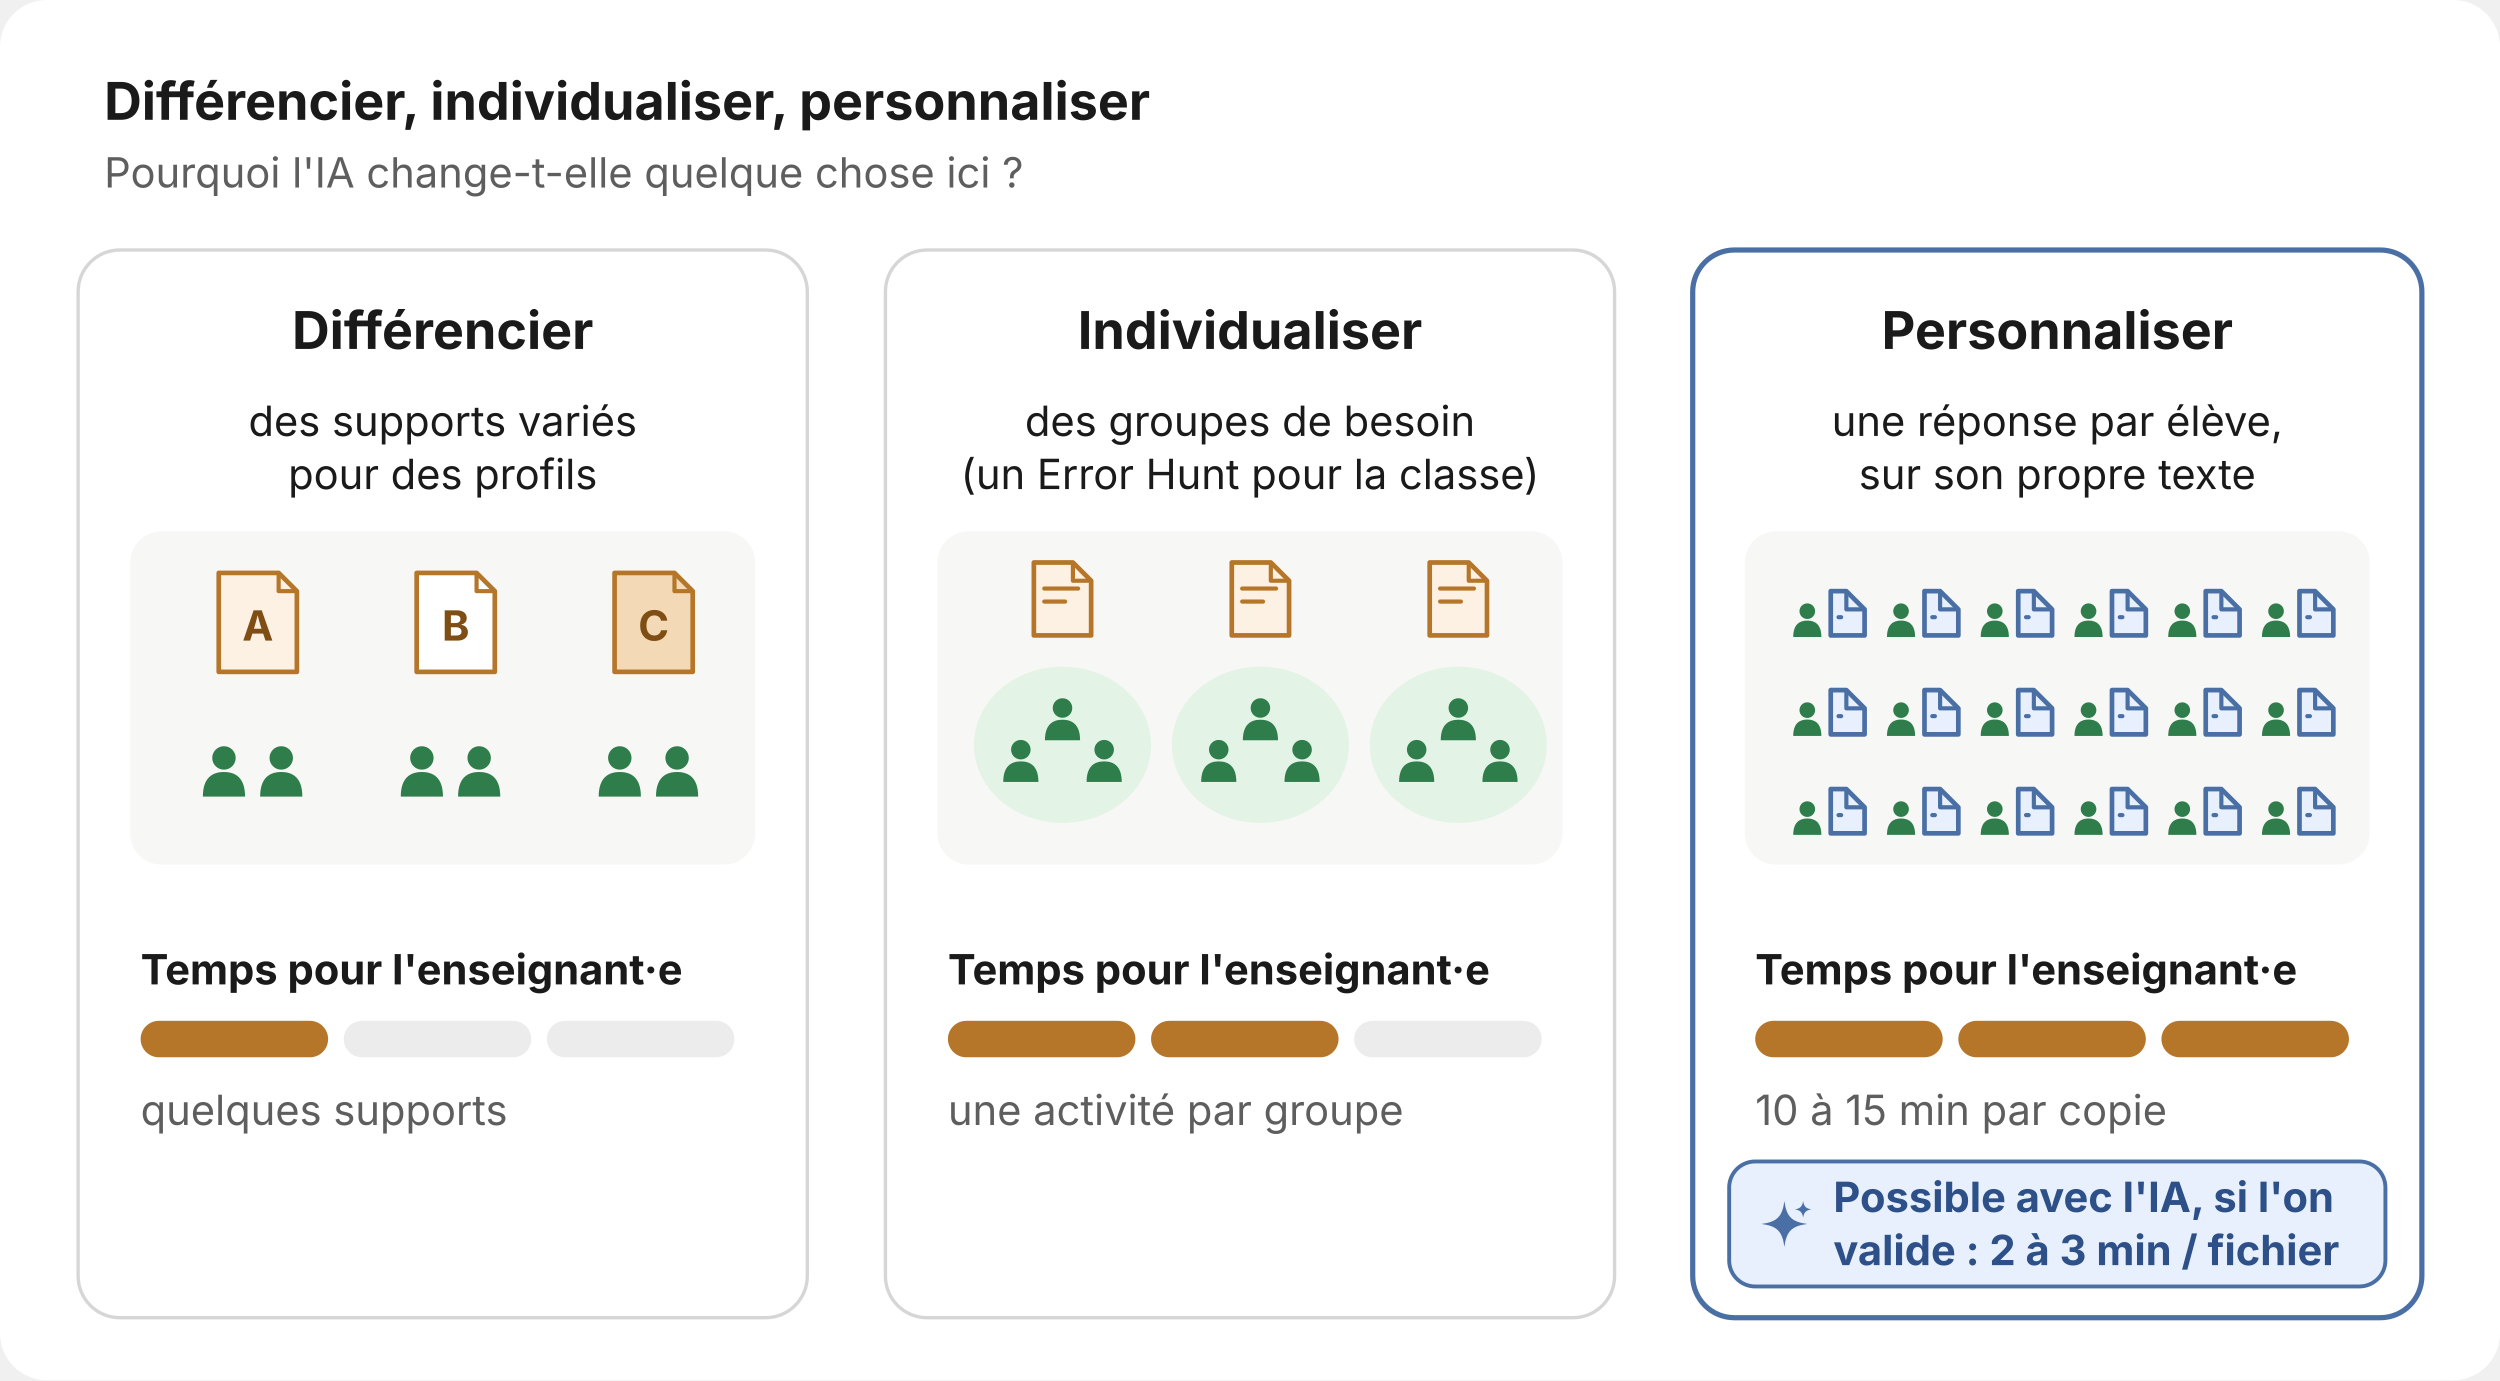
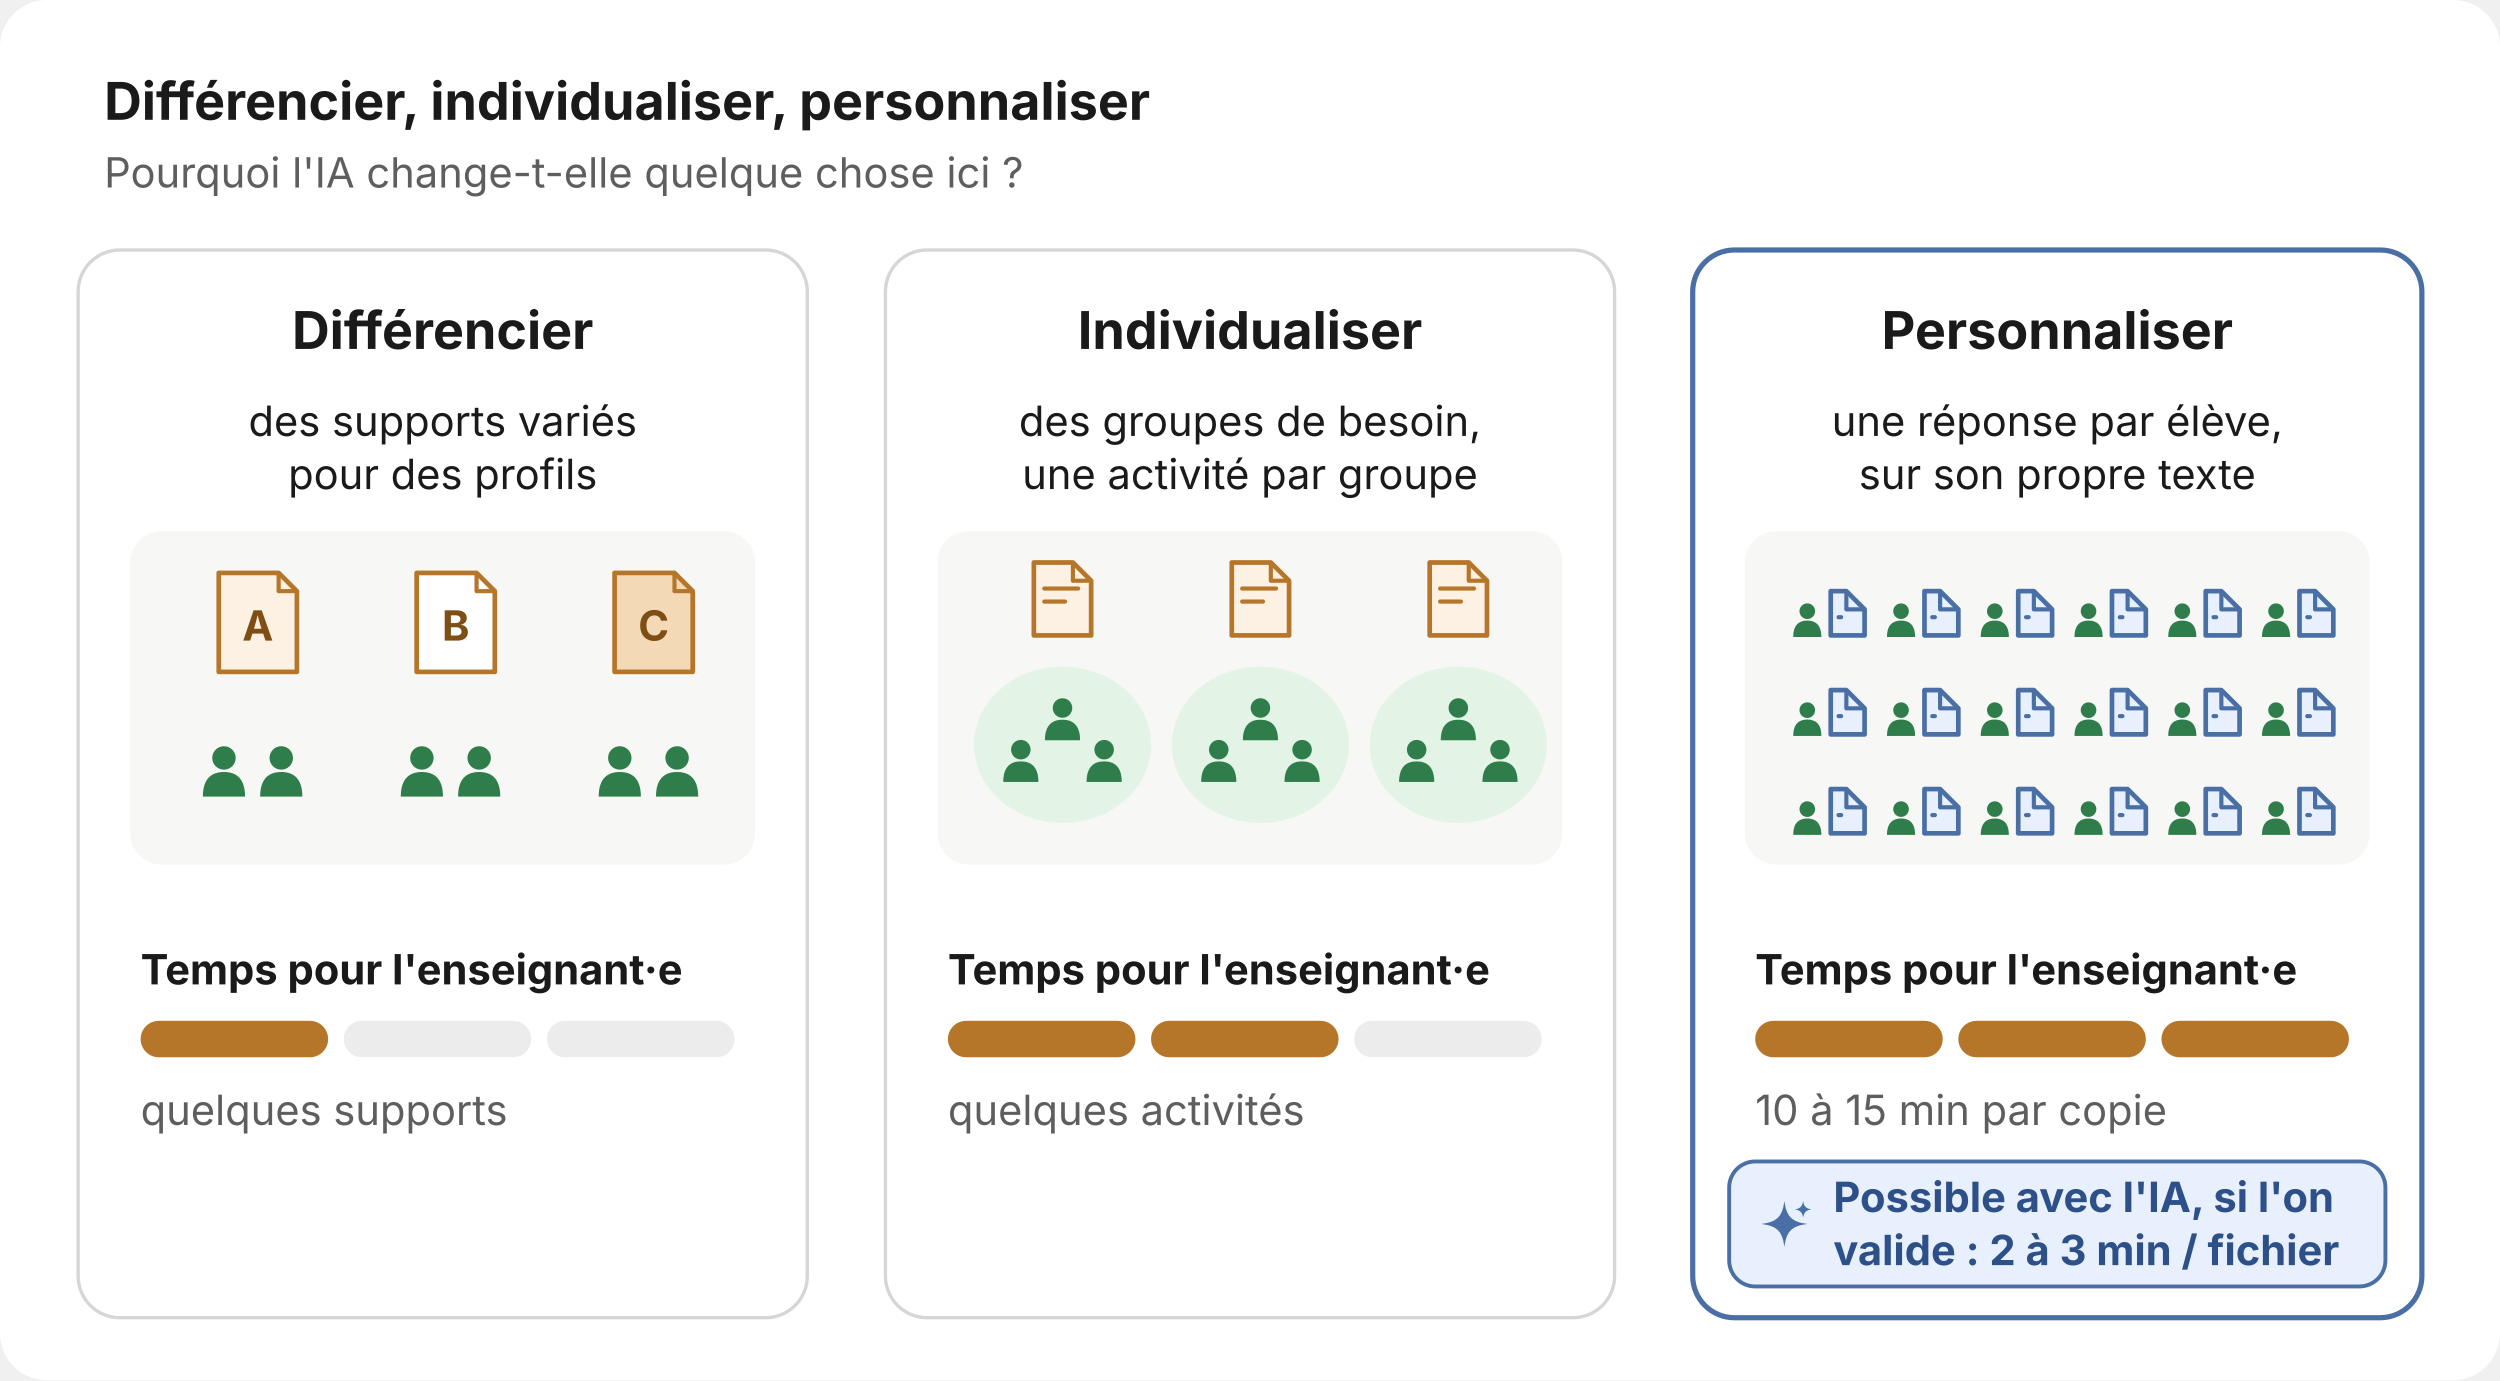
<svg xmlns="http://www.w3.org/2000/svg" viewBox="0 0 960 530" width="960" height="530" role="img" aria-labelledby="t d" font-family="'Inter','Segoe UI',system-ui,-apple-system,Roboto,'Helvetica Neue',Arial,sans-serif">
  <defs>
    <marker id="ah-ens" viewBox="0 0 10 10" refX="8.5" refY="5" markerWidth="6.5" markerHeight="6.5" orient="auto-start-reverse">
      <path d="M0,0.8 L9.5,5 L0,9.2 z" fill="#B5762A" />
    </marker>
    <marker id="ah-ia" viewBox="0 0 10 10" refX="8.5" refY="5" markerWidth="6.5" markerHeight="6.5" orient="auto-start-reverse">
      <path d="M0,0.8 L9.5,5 L0,9.2 z" fill="#4A6FA5" />
    </marker>
    <marker id="ah-el" viewBox="0 0 10 10" refX="8.5" refY="5" markerWidth="6.5" markerHeight="6.5" orient="auto-start-reverse">
      <path d="M0,0.8 L9.5,5 L0,9.2 z" fill="#2E7D4A" />
    </marker>
    <marker id="ah-conf" viewBox="0 0 10 10" refX="8.5" refY="5" markerWidth="6.5" markerHeight="6.5" orient="auto-start-reverse">
      <path d="M0,0.8 L9.5,5 L0,9.2 z" fill="#A33333" />
    </marker>
    <marker id="ah-line" viewBox="0 0 10 10" refX="8.5" refY="5" markerWidth="6.5" markerHeight="6.5" orient="auto-start-reverse">
      <path d="M0,0.8 L9.5,5 L0,9.2 z" fill="#8A8A8A" />
    </marker>
    <marker id="ah-ink" viewBox="0 0 10 10" refX="8.5" refY="5" markerWidth="6.5" markerHeight="6.5" orient="auto-start-reverse">
      <path d="M0,0.8 L9.5,5 L0,9.2 z" fill="#1A1A1A" />
    </marker>
    <filter id="shadow" x="-10%" y="-10%" width="120%" height="130%">
      <feDropShadow dx="0" dy="3" stdDeviation="6" flood-color="#000" flood-opacity="0.12" />
    </filter>
  </defs>
  <rect width="960" height="530" rx="18" fill="#FFFFFF" />
  <text x="40" y="46" text-anchor="start" font-size="20" font-weight="700" fill="#1A1A1A">Différencier, individualiser, personnaliser</text>
  <text x="40" y="72" text-anchor="start" font-size="16" font-weight="400" fill="#5E5E5E">Pourquoi l'IA change-t-elle quelque chose ici ?</text>
  <rect x="30" y="96" width="280" height="410" rx="16" fill="#fff" stroke="#D6D6D6" stroke-width="1.3" />
  <text x="170" y="134" text-anchor="middle" font-size="20" font-weight="700" fill="#1A1A1A">Différencier</text>
  <text x="170" y="167.4" text-anchor="middle" font-size="16" font-weight="400" fill="#1A1A1A">des supports variés</text>
  <text x="170" y="187.8" text-anchor="middle" font-size="16" font-weight="400" fill="#1A1A1A">pour des profils</text>
  <rect x="50" y="204" width="240" height="128" rx="12" fill="#F7F7F5" stroke="none" stroke-width="2" />
  <path d="M84,220 H107 L114,227 V258 H84 Z" fill="#FDF1E3" stroke="#B5762A" stroke-width="1.8" stroke-linejoin="round" />
  <path d="M107,220 V227 H114" fill="none" stroke="#B5762A" stroke-width="1.6" stroke-linejoin="round" />
  <text x="99" y="246" text-anchor="middle" font-size="16" font-weight="700" fill="#7E4E14">A</text>
  <g transform="translate(86 296) scale(0.9)">
    <circle cx="0" cy="-5.5" r="5" fill="#2E7D4A" />
    <path d="M-9,11 C-9,3 -5,0.5 0,0.5 C5,0.5 9,3 9,11 Z" fill="#2E7D4A" />
  </g>
  <g transform="translate(108 296) scale(0.9)">
    <circle cx="0" cy="-5.5" r="5" fill="#2E7D4A" />
    <path d="M-9,11 C-9,3 -5,0.5 0,0.5 C5,0.5 9,3 9,11 Z" fill="#2E7D4A" />
  </g>
  <path d="M160,220 H183 L190,227 V258 H160 Z" fill="#FFFFFF" stroke="#B5762A" stroke-width="1.8" stroke-linejoin="round" />
  <path d="M183,220 V227 H190" fill="none" stroke="#B5762A" stroke-width="1.6" stroke-linejoin="round" />
  <text x="175" y="246" text-anchor="middle" font-size="16" font-weight="700" fill="#7E4E14">B</text>
  <g transform="translate(162 296) scale(0.9)">
    <circle cx="0" cy="-5.5" r="5" fill="#2E7D4A" />
    <path d="M-9,11 C-9,3 -5,0.5 0,0.5 C5,0.5 9,3 9,11 Z" fill="#2E7D4A" />
  </g>
  <g transform="translate(184 296) scale(0.9)">
    <circle cx="0" cy="-5.5" r="5" fill="#2E7D4A" />
    <path d="M-9,11 C-9,3 -5,0.5 0,0.5 C5,0.5 9,3 9,11 Z" fill="#2E7D4A" />
  </g>
  <path d="M236,220 H259 L266,227 V258 H236 Z" fill="#F3D9B5" stroke="#B5762A" stroke-width="1.8" stroke-linejoin="round" />
  <path d="M259,220 V227 H266" fill="none" stroke="#B5762A" stroke-width="1.6" stroke-linejoin="round" />
  <text x="251" y="246" text-anchor="middle" font-size="16" font-weight="700" fill="#7E4E14">C</text>
  <g transform="translate(238 296) scale(0.9)">
    <circle cx="0" cy="-5.5" r="5" fill="#2E7D4A" />
    <path d="M-9,11 C-9,3 -5,0.5 0,0.5 C5,0.5 9,3 9,11 Z" fill="#2E7D4A" />
  </g>
  <g transform="translate(260 296) scale(0.9)">
    <circle cx="0" cy="-5.5" r="5" fill="#2E7D4A" />
    <path d="M-9,11 C-9,3 -5,0.5 0,0.5 C5,0.5 9,3 9,11 Z" fill="#2E7D4A" />
  </g>
  <text x="54" y="378" text-anchor="start" font-size="16" font-weight="700" fill="#1A1A1A">Temps pour l'enseignant·e</text>
  <rect x="54" y="392" width="72" height="14" rx="7" fill="#B5762A" stroke="none" stroke-width="2" />
  <rect x="132" y="392" width="72" height="14" rx="7" fill="#ECECEC" stroke="none" stroke-width="2" />
  <rect x="210" y="392" width="72" height="14" rx="7" fill="#ECECEC" stroke="none" stroke-width="2" />
  <text x="54" y="432" text-anchor="start" font-size="16" font-weight="400" fill="#5E5E5E">quelques supports</text>
  <rect x="340" y="96" width="280" height="410" rx="16" fill="#fff" stroke="#D6D6D6" stroke-width="1.3" />
  <text x="480" y="134" text-anchor="middle" font-size="20" font-weight="700" fill="#1A1A1A">Individualiser</text>
-   <text x="480" y="167.4" text-anchor="middle" font-size="16" font-weight="400" fill="#1A1A1A">des groupes de besoin</text>
-   <text x="480" y="187.8" text-anchor="middle" font-size="16" font-weight="400" fill="#1A1A1A">(un Error Hunt pour la classe)</text>
+   <text x="480" y="167.4" text-anchor="middle" font-size="16" font-weight="400" fill="#1A1A1A">des groupes de besoin,</text>
+   <text x="480" y="187.8" text-anchor="middle" font-size="16" font-weight="400" fill="#1A1A1A">une activité par groupe</text>
  <rect x="360" y="204" width="240" height="128" rx="12" fill="#F7F7F5" stroke="none" stroke-width="2" />
  <ellipse cx="408" cy="286" rx="34" ry="30" fill="#E3F4E6" />
  <g transform="translate(392 292) scale(0.75)">
    <circle cx="0" cy="-5.5" r="5" fill="#2E7D4A" />
    <path d="M-9,11 C-9,3 -5,0.5 0,0.5 C5,0.5 9,3 9,11 Z" fill="#2E7D4A" />
  </g>
  <g transform="translate(408 276) scale(0.75)">
    <circle cx="0" cy="-5.5" r="5" fill="#2E7D4A" />
    <path d="M-9,11 C-9,3 -5,0.5 0,0.5 C5,0.5 9,3 9,11 Z" fill="#2E7D4A" />
  </g>
  <g transform="translate(424 292) scale(0.75)">
    <circle cx="0" cy="-5.5" r="5" fill="#2E7D4A" />
    <path d="M-9,11 C-9,3 -5,0.5 0,0.5 C5,0.5 9,3 9,11 Z" fill="#2E7D4A" />
  </g>
  <path d="M397,216 H412 L419,223 V244 H397 Z" fill="#FDF1E3" stroke="#B5762A" stroke-width="1.8" stroke-linejoin="round" />
  <path d="M412,216 V223 H419" fill="none" stroke="#B5762A" stroke-width="1.6" stroke-linejoin="round" />
  <line x1="401" y1="226" x2="414" y2="226" stroke="#B5762A" stroke-width="1.6" stroke-linecap="round" />
  <line x1="401" y1="231" x2="409" y2="231" stroke="#B5762A" stroke-width="1.6" stroke-linecap="round" />
  <ellipse cx="484" cy="286" rx="34" ry="30" fill="#E3F4E6" />
  <g transform="translate(468 292) scale(0.75)">
    <circle cx="0" cy="-5.5" r="5" fill="#2E7D4A" />
    <path d="M-9,11 C-9,3 -5,0.5 0,0.5 C5,0.5 9,3 9,11 Z" fill="#2E7D4A" />
  </g>
  <g transform="translate(484 276) scale(0.75)">
    <circle cx="0" cy="-5.5" r="5" fill="#2E7D4A" />
    <path d="M-9,11 C-9,3 -5,0.5 0,0.5 C5,0.5 9,3 9,11 Z" fill="#2E7D4A" />
  </g>
  <g transform="translate(500 292) scale(0.75)">
    <circle cx="0" cy="-5.5" r="5" fill="#2E7D4A" />
    <path d="M-9,11 C-9,3 -5,0.5 0,0.5 C5,0.5 9,3 9,11 Z" fill="#2E7D4A" />
  </g>
  <path d="M473,216 H488 L495,223 V244 H473 Z" fill="#FDF1E3" stroke="#B5762A" stroke-width="1.8" stroke-linejoin="round" />
  <path d="M488,216 V223 H495" fill="none" stroke="#B5762A" stroke-width="1.6" stroke-linejoin="round" />
  <line x1="477" y1="226" x2="490" y2="226" stroke="#B5762A" stroke-width="1.6" stroke-linecap="round" />
  <line x1="477" y1="231" x2="485" y2="231" stroke="#B5762A" stroke-width="1.6" stroke-linecap="round" />
  <ellipse cx="560" cy="286" rx="34" ry="30" fill="#E3F4E6" />
  <g transform="translate(544 292) scale(0.75)">
    <circle cx="0" cy="-5.5" r="5" fill="#2E7D4A" />
    <path d="M-9,11 C-9,3 -5,0.5 0,0.5 C5,0.5 9,3 9,11 Z" fill="#2E7D4A" />
  </g>
  <g transform="translate(560 276) scale(0.75)">
    <circle cx="0" cy="-5.5" r="5" fill="#2E7D4A" />
    <path d="M-9,11 C-9,3 -5,0.5 0,0.5 C5,0.5 9,3 9,11 Z" fill="#2E7D4A" />
  </g>
  <g transform="translate(576 292) scale(0.75)">
    <circle cx="0" cy="-5.5" r="5" fill="#2E7D4A" />
    <path d="M-9,11 C-9,3 -5,0.5 0,0.5 C5,0.5 9,3 9,11 Z" fill="#2E7D4A" />
  </g>
  <path d="M549,216 H564 L571,223 V244 H549 Z" fill="#FDF1E3" stroke="#B5762A" stroke-width="1.8" stroke-linejoin="round" />
  <path d="M564,216 V223 H571" fill="none" stroke="#B5762A" stroke-width="1.6" stroke-linejoin="round" />
  <line x1="553" y1="226" x2="566" y2="226" stroke="#B5762A" stroke-width="1.6" stroke-linecap="round" />
  <line x1="553" y1="231" x2="561" y2="231" stroke="#B5762A" stroke-width="1.6" stroke-linecap="round" />
  <text x="364" y="378" text-anchor="start" font-size="16" font-weight="700" fill="#1A1A1A">Temps pour l'enseignant·e</text>
  <rect x="364" y="392" width="72" height="14" rx="7" fill="#B5762A" stroke="none" stroke-width="2" />
  <rect x="442" y="392" width="72" height="14" rx="7" fill="#B5762A" stroke="none" stroke-width="2" />
  <rect x="520" y="392" width="72" height="14" rx="7" fill="#ECECEC" stroke="none" stroke-width="2" />
-   <text x="364" y="432" text-anchor="start" font-size="16" font-weight="400" fill="#5E5E5E">une activité par groupe</text>
+   <text x="364" y="432" text-anchor="start" font-size="16" font-weight="400" fill="#5E5E5E">quelques activités</text>
  <rect x="650" y="96" width="280" height="410" rx="16" fill="#fff" stroke="#4A6FA5" stroke-width="2" />
  <text x="790" y="134" text-anchor="middle" font-size="20" font-weight="700" fill="#1A1A1A">Personnaliser</text>
  <text x="790" y="167.4" text-anchor="middle" font-size="16" font-weight="400" fill="#1A1A1A">une réponse par élève,</text>
  <text x="790" y="187.8" text-anchor="middle" font-size="16" font-weight="400" fill="#1A1A1A">sur son propre texte</text>
  <rect x="670" y="204" width="240" height="128" rx="12" fill="#F7F7F5" stroke="none" stroke-width="2" />
  <g transform="translate(694 238) scale(0.6)">
    <circle cx="0" cy="-5.5" r="5" fill="#2E7D4A" />
    <path d="M-9,11 C-9,3 -5,0.5 0,0.5 C5,0.5 9,3 9,11 Z" fill="#2E7D4A" />
  </g>
  <path d="M703,227 H709 L716,234 V244 H703 Z" fill="#E8F0FE" stroke="#4A6FA5" stroke-width="1.8" stroke-linejoin="round" />
  <path d="M709,227 V234 H716" fill="none" stroke="#4A6FA5" stroke-width="1.6" stroke-linejoin="round" />
  <line x1="707" y1="237" x2="706" y2="237" stroke="#4A6FA5" stroke-width="1.6" stroke-linecap="round" />
  <g transform="translate(730 238) scale(0.6)">
    <circle cx="0" cy="-5.5" r="5" fill="#2E7D4A" />
    <path d="M-9,11 C-9,3 -5,0.5 0,0.5 C5,0.5 9,3 9,11 Z" fill="#2E7D4A" />
  </g>
  <path d="M739,227 H745 L752,234 V244 H739 Z" fill="#E8F0FE" stroke="#4A6FA5" stroke-width="1.8" stroke-linejoin="round" />
  <path d="M745,227 V234 H752" fill="none" stroke="#4A6FA5" stroke-width="1.6" stroke-linejoin="round" />
  <line x1="743" y1="237" x2="742" y2="237" stroke="#4A6FA5" stroke-width="1.6" stroke-linecap="round" />
  <g transform="translate(766 238) scale(0.6)">
    <circle cx="0" cy="-5.5" r="5" fill="#2E7D4A" />
    <path d="M-9,11 C-9,3 -5,0.5 0,0.5 C5,0.5 9,3 9,11 Z" fill="#2E7D4A" />
  </g>
  <path d="M775,227 H781 L788,234 V244 H775 Z" fill="#E8F0FE" stroke="#4A6FA5" stroke-width="1.8" stroke-linejoin="round" />
  <path d="M781,227 V234 H788" fill="none" stroke="#4A6FA5" stroke-width="1.6" stroke-linejoin="round" />
  <line x1="779" y1="237" x2="778" y2="237" stroke="#4A6FA5" stroke-width="1.6" stroke-linecap="round" />
  <g transform="translate(802 238) scale(0.6)">
    <circle cx="0" cy="-5.5" r="5" fill="#2E7D4A" />
    <path d="M-9,11 C-9,3 -5,0.5 0,0.5 C5,0.5 9,3 9,11 Z" fill="#2E7D4A" />
  </g>
  <path d="M811,227 H817 L824,234 V244 H811 Z" fill="#E8F0FE" stroke="#4A6FA5" stroke-width="1.8" stroke-linejoin="round" />
  <path d="M817,227 V234 H824" fill="none" stroke="#4A6FA5" stroke-width="1.6" stroke-linejoin="round" />
  <line x1="815" y1="237" x2="814" y2="237" stroke="#4A6FA5" stroke-width="1.6" stroke-linecap="round" />
  <g transform="translate(838 238) scale(0.6)">
    <circle cx="0" cy="-5.5" r="5" fill="#2E7D4A" />
    <path d="M-9,11 C-9,3 -5,0.5 0,0.5 C5,0.5 9,3 9,11 Z" fill="#2E7D4A" />
  </g>
  <path d="M847,227 H853 L860,234 V244 H847 Z" fill="#E8F0FE" stroke="#4A6FA5" stroke-width="1.8" stroke-linejoin="round" />
  <path d="M853,227 V234 H860" fill="none" stroke="#4A6FA5" stroke-width="1.6" stroke-linejoin="round" />
  <line x1="851" y1="237" x2="850" y2="237" stroke="#4A6FA5" stroke-width="1.6" stroke-linecap="round" />
  <g transform="translate(874 238) scale(0.6)">
    <circle cx="0" cy="-5.5" r="5" fill="#2E7D4A" />
    <path d="M-9,11 C-9,3 -5,0.5 0,0.5 C5,0.5 9,3 9,11 Z" fill="#2E7D4A" />
  </g>
  <path d="M883,227 H889 L896,234 V244 H883 Z" fill="#E8F0FE" stroke="#4A6FA5" stroke-width="1.8" stroke-linejoin="round" />
  <path d="M889,227 V234 H896" fill="none" stroke="#4A6FA5" stroke-width="1.6" stroke-linejoin="round" />
  <line x1="887" y1="237" x2="886" y2="237" stroke="#4A6FA5" stroke-width="1.6" stroke-linecap="round" />
  <g transform="translate(694 276) scale(0.6)">
    <circle cx="0" cy="-5.5" r="5" fill="#2E7D4A" />
    <path d="M-9,11 C-9,3 -5,0.5 0,0.5 C5,0.5 9,3 9,11 Z" fill="#2E7D4A" />
  </g>
  <path d="M703,265 H709 L716,272 V282 H703 Z" fill="#E8F0FE" stroke="#4A6FA5" stroke-width="1.8" stroke-linejoin="round" />
  <path d="M709,265 V272 H716" fill="none" stroke="#4A6FA5" stroke-width="1.6" stroke-linejoin="round" />
  <line x1="707" y1="275" x2="706" y2="275" stroke="#4A6FA5" stroke-width="1.6" stroke-linecap="round" />
  <g transform="translate(730 276) scale(0.6)">
    <circle cx="0" cy="-5.5" r="5" fill="#2E7D4A" />
    <path d="M-9,11 C-9,3 -5,0.5 0,0.5 C5,0.5 9,3 9,11 Z" fill="#2E7D4A" />
  </g>
  <path d="M739,265 H745 L752,272 V282 H739 Z" fill="#E8F0FE" stroke="#4A6FA5" stroke-width="1.8" stroke-linejoin="round" />
  <path d="M745,265 V272 H752" fill="none" stroke="#4A6FA5" stroke-width="1.6" stroke-linejoin="round" />
  <line x1="743" y1="275" x2="742" y2="275" stroke="#4A6FA5" stroke-width="1.6" stroke-linecap="round" />
  <g transform="translate(766 276) scale(0.6)">
    <circle cx="0" cy="-5.5" r="5" fill="#2E7D4A" />
    <path d="M-9,11 C-9,3 -5,0.5 0,0.5 C5,0.5 9,3 9,11 Z" fill="#2E7D4A" />
  </g>
  <path d="M775,265 H781 L788,272 V282 H775 Z" fill="#E8F0FE" stroke="#4A6FA5" stroke-width="1.8" stroke-linejoin="round" />
  <path d="M781,265 V272 H788" fill="none" stroke="#4A6FA5" stroke-width="1.6" stroke-linejoin="round" />
  <line x1="779" y1="275" x2="778" y2="275" stroke="#4A6FA5" stroke-width="1.6" stroke-linecap="round" />
  <g transform="translate(802 276) scale(0.6)">
    <circle cx="0" cy="-5.5" r="5" fill="#2E7D4A" />
    <path d="M-9,11 C-9,3 -5,0.5 0,0.5 C5,0.5 9,3 9,11 Z" fill="#2E7D4A" />
  </g>
  <path d="M811,265 H817 L824,272 V282 H811 Z" fill="#E8F0FE" stroke="#4A6FA5" stroke-width="1.8" stroke-linejoin="round" />
  <path d="M817,265 V272 H824" fill="none" stroke="#4A6FA5" stroke-width="1.6" stroke-linejoin="round" />
  <line x1="815" y1="275" x2="814" y2="275" stroke="#4A6FA5" stroke-width="1.6" stroke-linecap="round" />
  <g transform="translate(838 276) scale(0.6)">
    <circle cx="0" cy="-5.5" r="5" fill="#2E7D4A" />
    <path d="M-9,11 C-9,3 -5,0.5 0,0.5 C5,0.5 9,3 9,11 Z" fill="#2E7D4A" />
  </g>
  <path d="M847,265 H853 L860,272 V282 H847 Z" fill="#E8F0FE" stroke="#4A6FA5" stroke-width="1.8" stroke-linejoin="round" />
  <path d="M853,265 V272 H860" fill="none" stroke="#4A6FA5" stroke-width="1.6" stroke-linejoin="round" />
  <line x1="851" y1="275" x2="850" y2="275" stroke="#4A6FA5" stroke-width="1.6" stroke-linecap="round" />
  <g transform="translate(874 276) scale(0.6)">
    <circle cx="0" cy="-5.5" r="5" fill="#2E7D4A" />
    <path d="M-9,11 C-9,3 -5,0.5 0,0.5 C5,0.5 9,3 9,11 Z" fill="#2E7D4A" />
  </g>
  <path d="M883,265 H889 L896,272 V282 H883 Z" fill="#E8F0FE" stroke="#4A6FA5" stroke-width="1.8" stroke-linejoin="round" />
  <path d="M889,265 V272 H896" fill="none" stroke="#4A6FA5" stroke-width="1.6" stroke-linejoin="round" />
  <line x1="887" y1="275" x2="886" y2="275" stroke="#4A6FA5" stroke-width="1.6" stroke-linecap="round" />
  <g transform="translate(694 314) scale(0.6)">
    <circle cx="0" cy="-5.5" r="5" fill="#2E7D4A" />
    <path d="M-9,11 C-9,3 -5,0.5 0,0.5 C5,0.5 9,3 9,11 Z" fill="#2E7D4A" />
  </g>
  <path d="M703,303 H709 L716,310 V320 H703 Z" fill="#E8F0FE" stroke="#4A6FA5" stroke-width="1.8" stroke-linejoin="round" />
  <path d="M709,303 V310 H716" fill="none" stroke="#4A6FA5" stroke-width="1.6" stroke-linejoin="round" />
  <line x1="707" y1="313" x2="706" y2="313" stroke="#4A6FA5" stroke-width="1.6" stroke-linecap="round" />
  <g transform="translate(730 314) scale(0.6)">
    <circle cx="0" cy="-5.5" r="5" fill="#2E7D4A" />
    <path d="M-9,11 C-9,3 -5,0.5 0,0.5 C5,0.5 9,3 9,11 Z" fill="#2E7D4A" />
  </g>
  <path d="M739,303 H745 L752,310 V320 H739 Z" fill="#E8F0FE" stroke="#4A6FA5" stroke-width="1.8" stroke-linejoin="round" />
  <path d="M745,303 V310 H752" fill="none" stroke="#4A6FA5" stroke-width="1.6" stroke-linejoin="round" />
  <line x1="743" y1="313" x2="742" y2="313" stroke="#4A6FA5" stroke-width="1.6" stroke-linecap="round" />
  <g transform="translate(766 314) scale(0.6)">
    <circle cx="0" cy="-5.5" r="5" fill="#2E7D4A" />
    <path d="M-9,11 C-9,3 -5,0.5 0,0.5 C5,0.5 9,3 9,11 Z" fill="#2E7D4A" />
  </g>
  <path d="M775,303 H781 L788,310 V320 H775 Z" fill="#E8F0FE" stroke="#4A6FA5" stroke-width="1.8" stroke-linejoin="round" />
  <path d="M781,303 V310 H788" fill="none" stroke="#4A6FA5" stroke-width="1.6" stroke-linejoin="round" />
  <line x1="779" y1="313" x2="778" y2="313" stroke="#4A6FA5" stroke-width="1.6" stroke-linecap="round" />
  <g transform="translate(802 314) scale(0.6)">
    <circle cx="0" cy="-5.5" r="5" fill="#2E7D4A" />
    <path d="M-9,11 C-9,3 -5,0.5 0,0.5 C5,0.5 9,3 9,11 Z" fill="#2E7D4A" />
  </g>
  <path d="M811,303 H817 L824,310 V320 H811 Z" fill="#E8F0FE" stroke="#4A6FA5" stroke-width="1.8" stroke-linejoin="round" />
  <path d="M817,303 V310 H824" fill="none" stroke="#4A6FA5" stroke-width="1.6" stroke-linejoin="round" />
  <line x1="815" y1="313" x2="814" y2="313" stroke="#4A6FA5" stroke-width="1.6" stroke-linecap="round" />
  <g transform="translate(838 314) scale(0.6)">
    <circle cx="0" cy="-5.5" r="5" fill="#2E7D4A" />
    <path d="M-9,11 C-9,3 -5,0.5 0,0.5 C5,0.5 9,3 9,11 Z" fill="#2E7D4A" />
  </g>
  <path d="M847,303 H853 L860,310 V320 H847 Z" fill="#E8F0FE" stroke="#4A6FA5" stroke-width="1.8" stroke-linejoin="round" />
  <path d="M853,303 V310 H860" fill="none" stroke="#4A6FA5" stroke-width="1.6" stroke-linejoin="round" />
  <line x1="851" y1="313" x2="850" y2="313" stroke="#4A6FA5" stroke-width="1.6" stroke-linecap="round" />
  <g transform="translate(874 314) scale(0.6)">
    <circle cx="0" cy="-5.5" r="5" fill="#2E7D4A" />
    <path d="M-9,11 C-9,3 -5,0.5 0,0.5 C5,0.5 9,3 9,11 Z" fill="#2E7D4A" />
  </g>
  <path d="M883,303 H889 L896,310 V320 H883 Z" fill="#E8F0FE" stroke="#4A6FA5" stroke-width="1.8" stroke-linejoin="round" />
  <path d="M889,303 V310 H896" fill="none" stroke="#4A6FA5" stroke-width="1.6" stroke-linejoin="round" />
  <line x1="887" y1="313" x2="886" y2="313" stroke="#4A6FA5" stroke-width="1.6" stroke-linecap="round" />
  <text x="674" y="378" text-anchor="start" font-size="16" font-weight="700" fill="#1A1A1A">Temps pour l'enseignant·e</text>
  <rect x="674" y="392" width="72" height="14" rx="7" fill="#B5762A" stroke="none" stroke-width="2" />
  <rect x="752" y="392" width="72" height="14" rx="7" fill="#B5762A" stroke="none" stroke-width="2" />
  <rect x="830" y="392" width="72" height="14" rx="7" fill="#B5762A" stroke="none" stroke-width="2" />
  <text x="674" y="432" text-anchor="start" font-size="16" font-weight="400" fill="#5E5E5E">10 à 15 min par copie</text>
  <rect x="664" y="446" width="252" height="48" rx="10" fill="#E8F0FE" stroke="#4A6FA5" stroke-width="1.5" />
  <g transform="translate(686 470) scale(0.8)">
    <path d="M-1,-11 C0,-3.5 2.5,-1 10,0 C2.5,1 0,3.5 -1,11 C-2,3.5 -4.5,1 -12,0 C-4.5,-1 -2,-3.5 -1,-11 Z" fill="#4A6FA5" />
    <path d="M8,-11 C8.4,-8.4 9.4,-7.4 12,-7 C9.4,-6.6 8.4,-5.6 8,-3 C7.6,-5.6 6.6,-6.6 4,-7 C6.6,-7.4 7.6,-8.4 8,-11 Z" fill="#4A6FA5" />
  </g>
  <text x="704" y="465.4" text-anchor="start" font-size="16" font-weight="700" fill="#2D5089">Possible avec l'IA, si l'on</text>
  <text x="704" y="485.8" text-anchor="start" font-size="16" font-weight="700" fill="#2D5089">valide : 2 à 3 min / fichier</text>
</svg>
